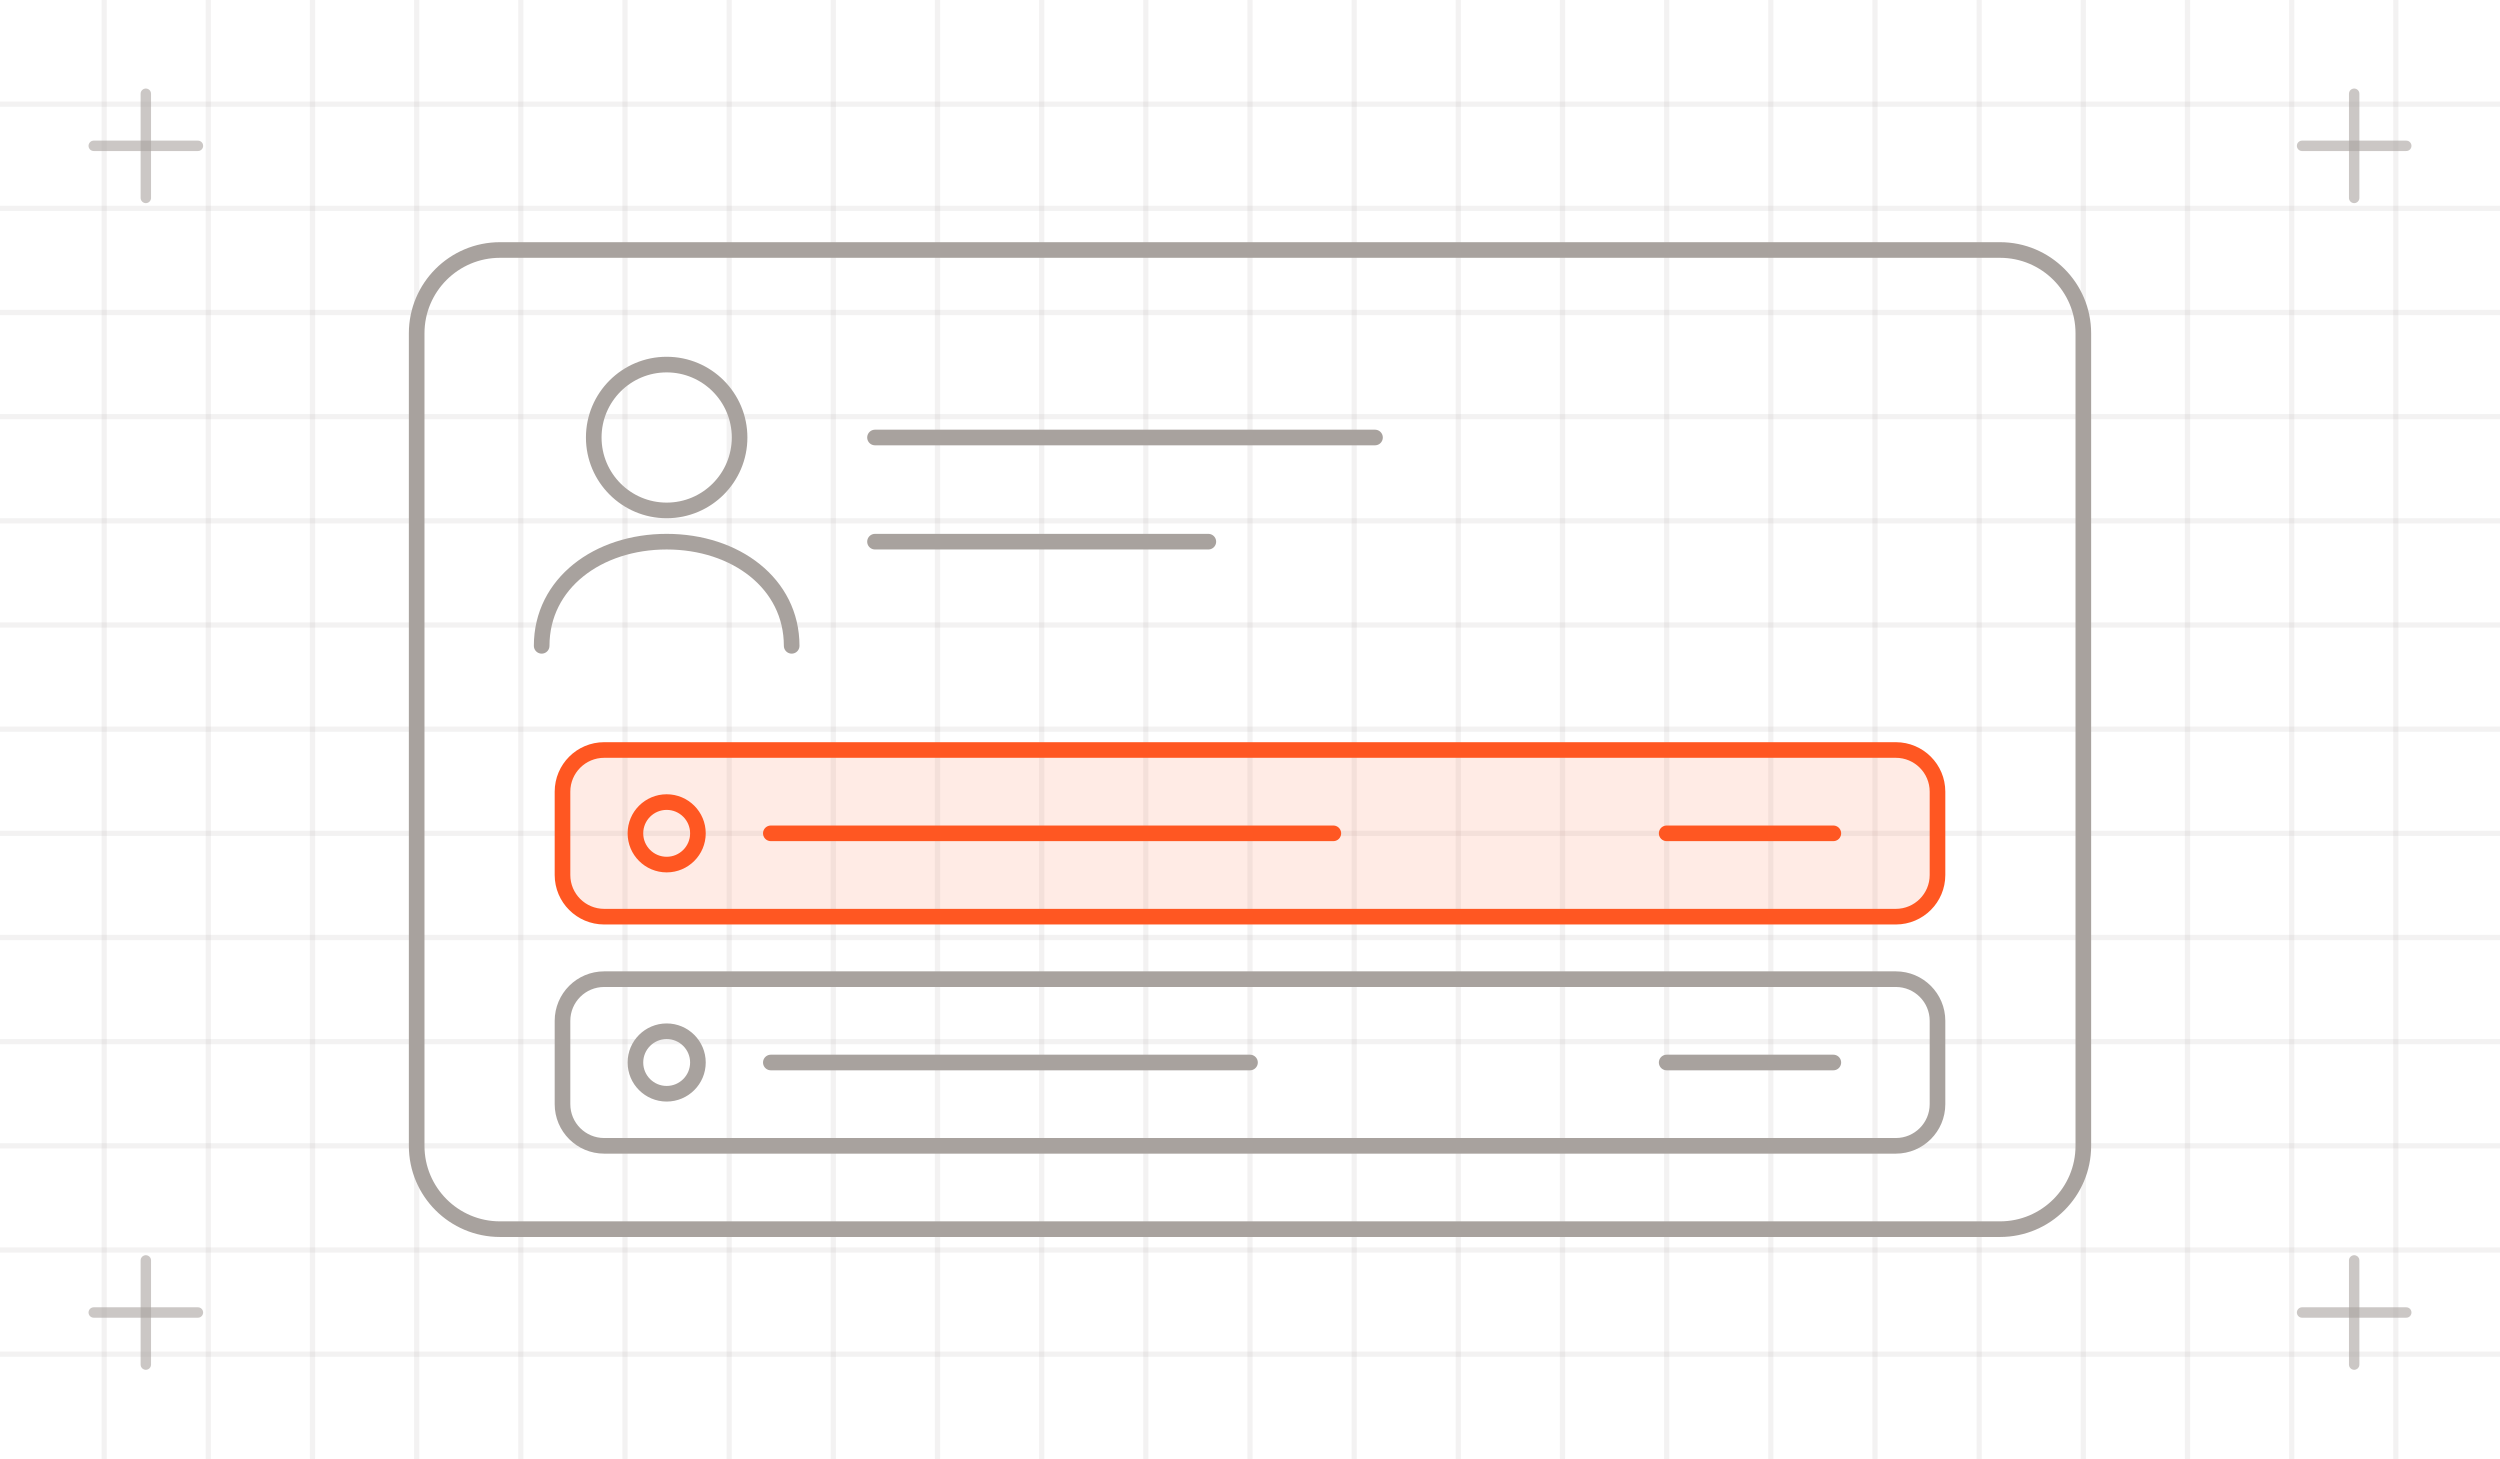
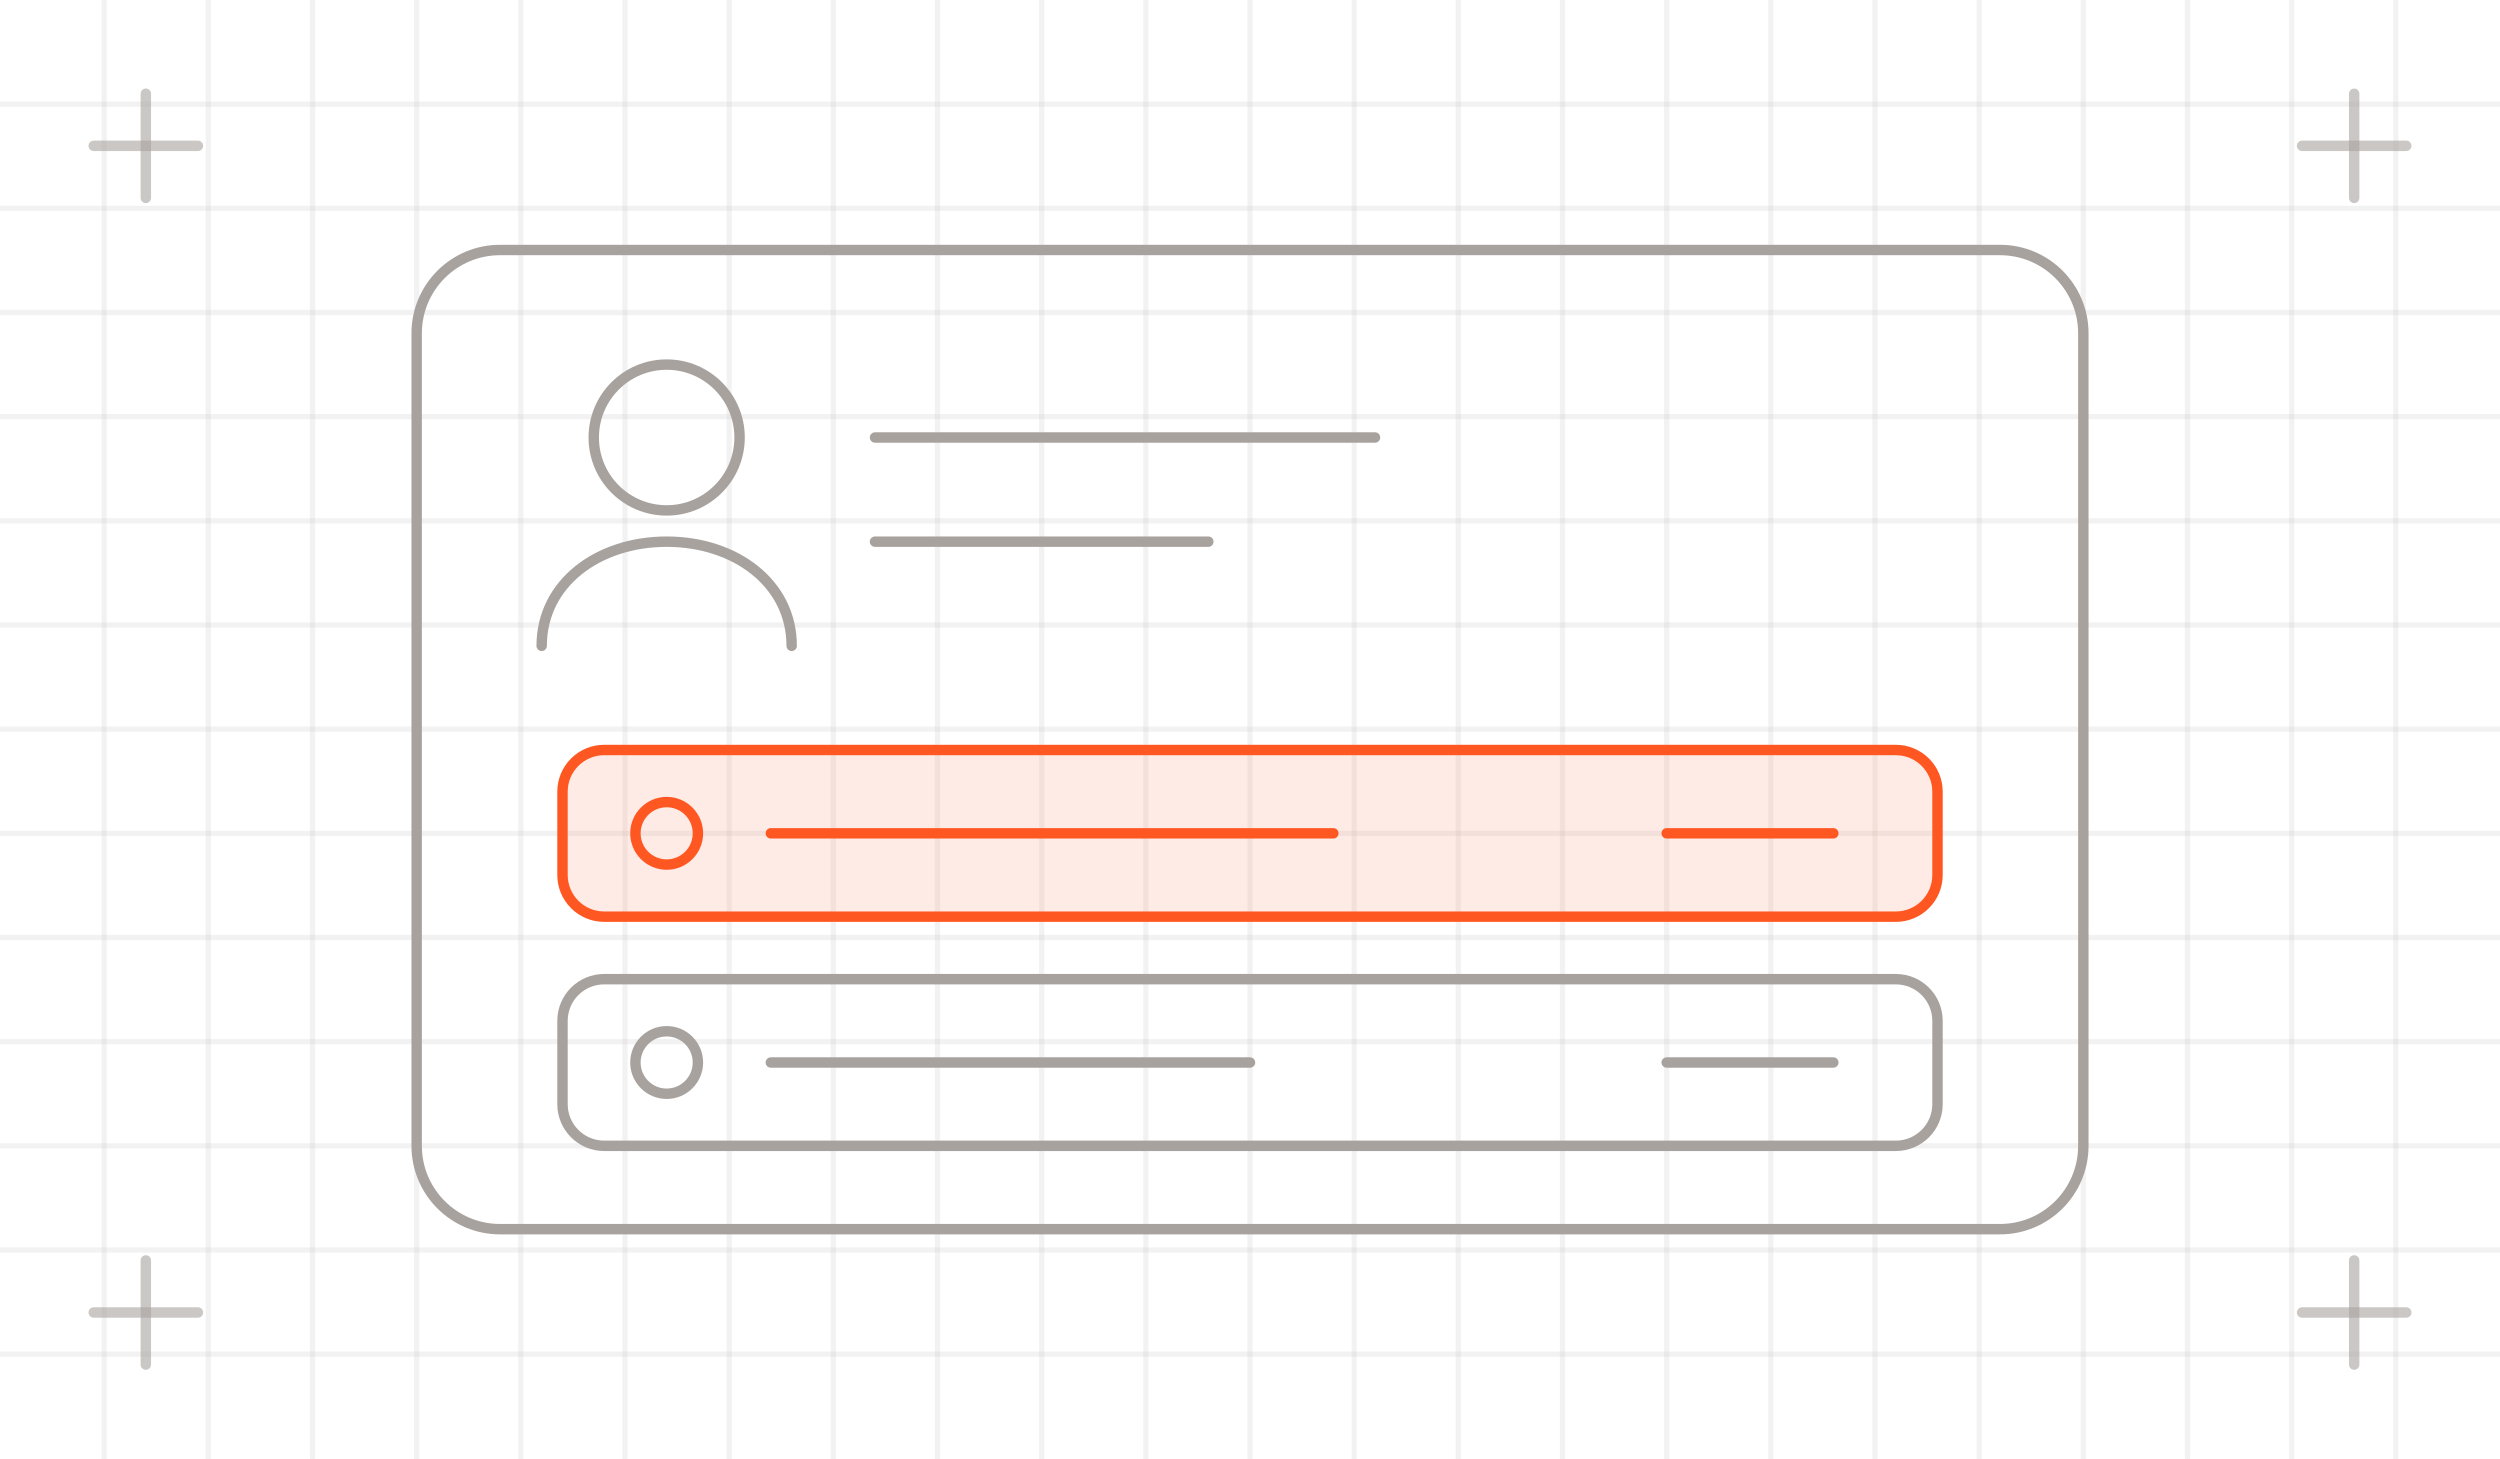
<svg xmlns="http://www.w3.org/2000/svg" viewBox="0 0 240 140" width="240" height="140" fill="none" stroke-linecap="round" stroke-linejoin="round">
  <g stroke="#A8A29E" stroke-opacity="0.14" stroke-width="0.5">
    <line x1="10" y1="0" x2="10" y2="140" />
    <line x1="20" y1="0" x2="20" y2="140" />
    <line x1="30" y1="0" x2="30" y2="140" />
    <line x1="40" y1="0" x2="40" y2="140" />
    <line x1="50" y1="0" x2="50" y2="140" />
    <line x1="60" y1="0" x2="60" y2="140" />
    <line x1="70" y1="0" x2="70" y2="140" />
    <line x1="80" y1="0" x2="80" y2="140" />
    <line x1="90" y1="0" x2="90" y2="140" />
    <line x1="100" y1="0" x2="100" y2="140" />
    <line x1="110" y1="0" x2="110" y2="140" />
    <line x1="120" y1="0" x2="120" y2="140" />
    <line x1="130" y1="0" x2="130" y2="140" />
    <line x1="140" y1="0" x2="140" y2="140" />
    <line x1="150" y1="0" x2="150" y2="140" />
    <line x1="160" y1="0" x2="160" y2="140" />
    <line x1="170" y1="0" x2="170" y2="140" />
    <line x1="180" y1="0" x2="180" y2="140" />
    <line x1="190" y1="0" x2="190" y2="140" />
    <line x1="200" y1="0" x2="200" y2="140" />
    <line x1="210" y1="0" x2="210" y2="140" />
    <line x1="220" y1="0" x2="220" y2="140" />
    <line x1="230" y1="0" x2="230" y2="140" />
    <line x1="0" y1="10" x2="240" y2="10" />
    <line x1="0" y1="20" x2="240" y2="20" />
    <line x1="0" y1="30" x2="240" y2="30" />
    <line x1="0" y1="40" x2="240" y2="40" />
    <line x1="0" y1="50" x2="240" y2="50" />
    <line x1="0" y1="60" x2="240" y2="60" />
    <line x1="0" y1="70" x2="240" y2="70" />
    <line x1="0" y1="80" x2="240" y2="80" />
    <line x1="0" y1="90" x2="240" y2="90" />
    <line x1="0" y1="100" x2="240" y2="100" />
    <line x1="0" y1="110" x2="240" y2="110" />
    <line x1="0" y1="120" x2="240" y2="120" />
    <line x1="0" y1="130" x2="240" y2="130" />
  </g>
  <g stroke="#A8A29E" stroke-opacity="0.6" stroke-width="1">
    <line x1="9" y1="14" x2="19" y2="14" />
    <line x1="14" y1="9" x2="14" y2="19" />
    <line x1="221" y1="14" x2="231" y2="14" />
    <line x1="226" y1="9" x2="226" y2="19" />
    <line x1="9" y1="126" x2="19" y2="126" />
    <line x1="14" y1="121" x2="14" y2="131" />
    <line x1="221" y1="126" x2="231" y2="126" />
    <line x1="226" y1="121" x2="226" y2="131" />
  </g>
-   <g stroke-width="1.5">
+   <g stroke-width="1">
    <rect x="40" y="24" width="160" height="94" rx="8" stroke="#A8A29E" fill="none" />
    <circle cx="64" cy="42" r="7" stroke="#A8A29E" fill="none" />
    <path d="M52 62 c0 -6 5.4 -10 12 -10 s12 4 12 10" stroke="#A8A29E" fill="none" />
    <line x1="84" y1="42" x2="132" y2="42" stroke="#A8A29E" />
    <line x1="84" y1="52" x2="116" y2="52" stroke="#A8A29E" />
    <rect x="54" y="72" width="132" height="16" rx="4" stroke="#FF5722" fill="#FF5722" fill-opacity="0.12" />
    <circle cx="64" cy="80" r="3" stroke="#FF5722" fill="none" />
    <line x1="74" y1="80" x2="128" y2="80" stroke="#FF5722" />
    <line x1="160" y1="80" x2="176" y2="80" stroke="#FF5722" />
    <rect x="54" y="94" width="132" height="16" rx="4" stroke="#A8A29E" fill="none" />
    <circle cx="64" cy="102" r="3" stroke="#A8A29E" fill="none" />
    <line x1="74" y1="102" x2="120" y2="102" stroke="#A8A29E" />
    <line x1="160" y1="102" x2="176" y2="102" stroke="#A8A29E" />
  </g>
</svg>
